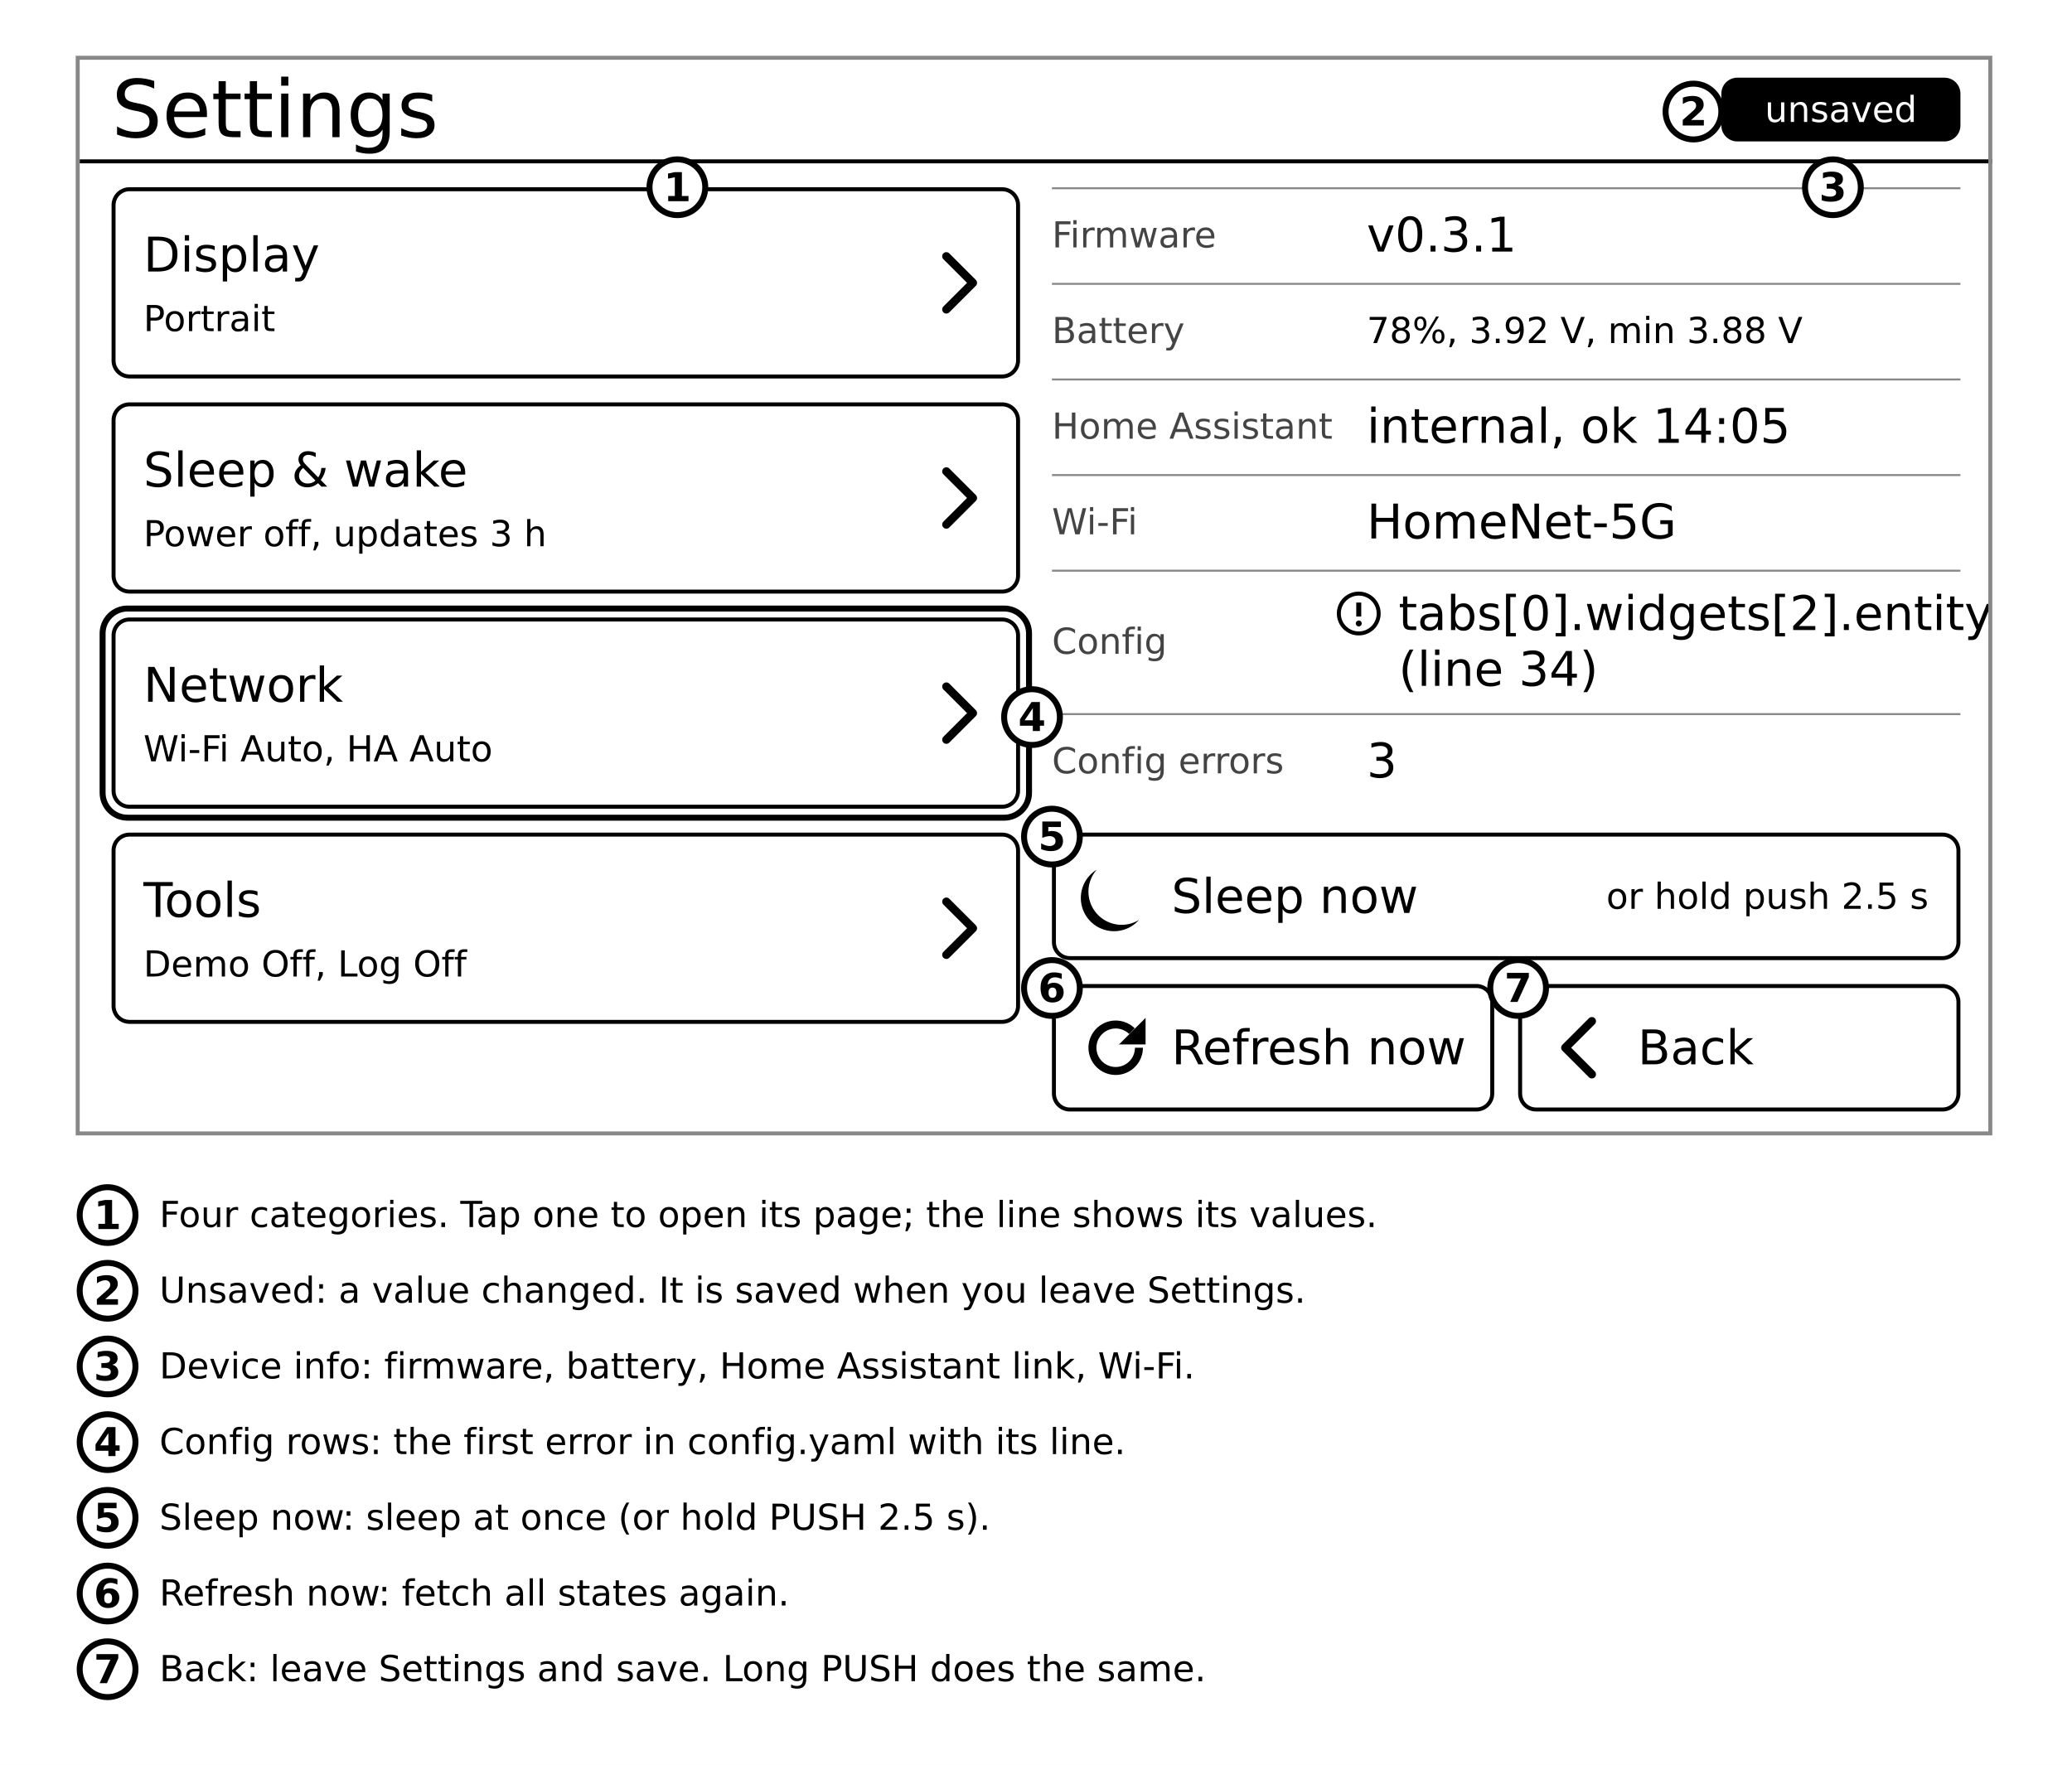
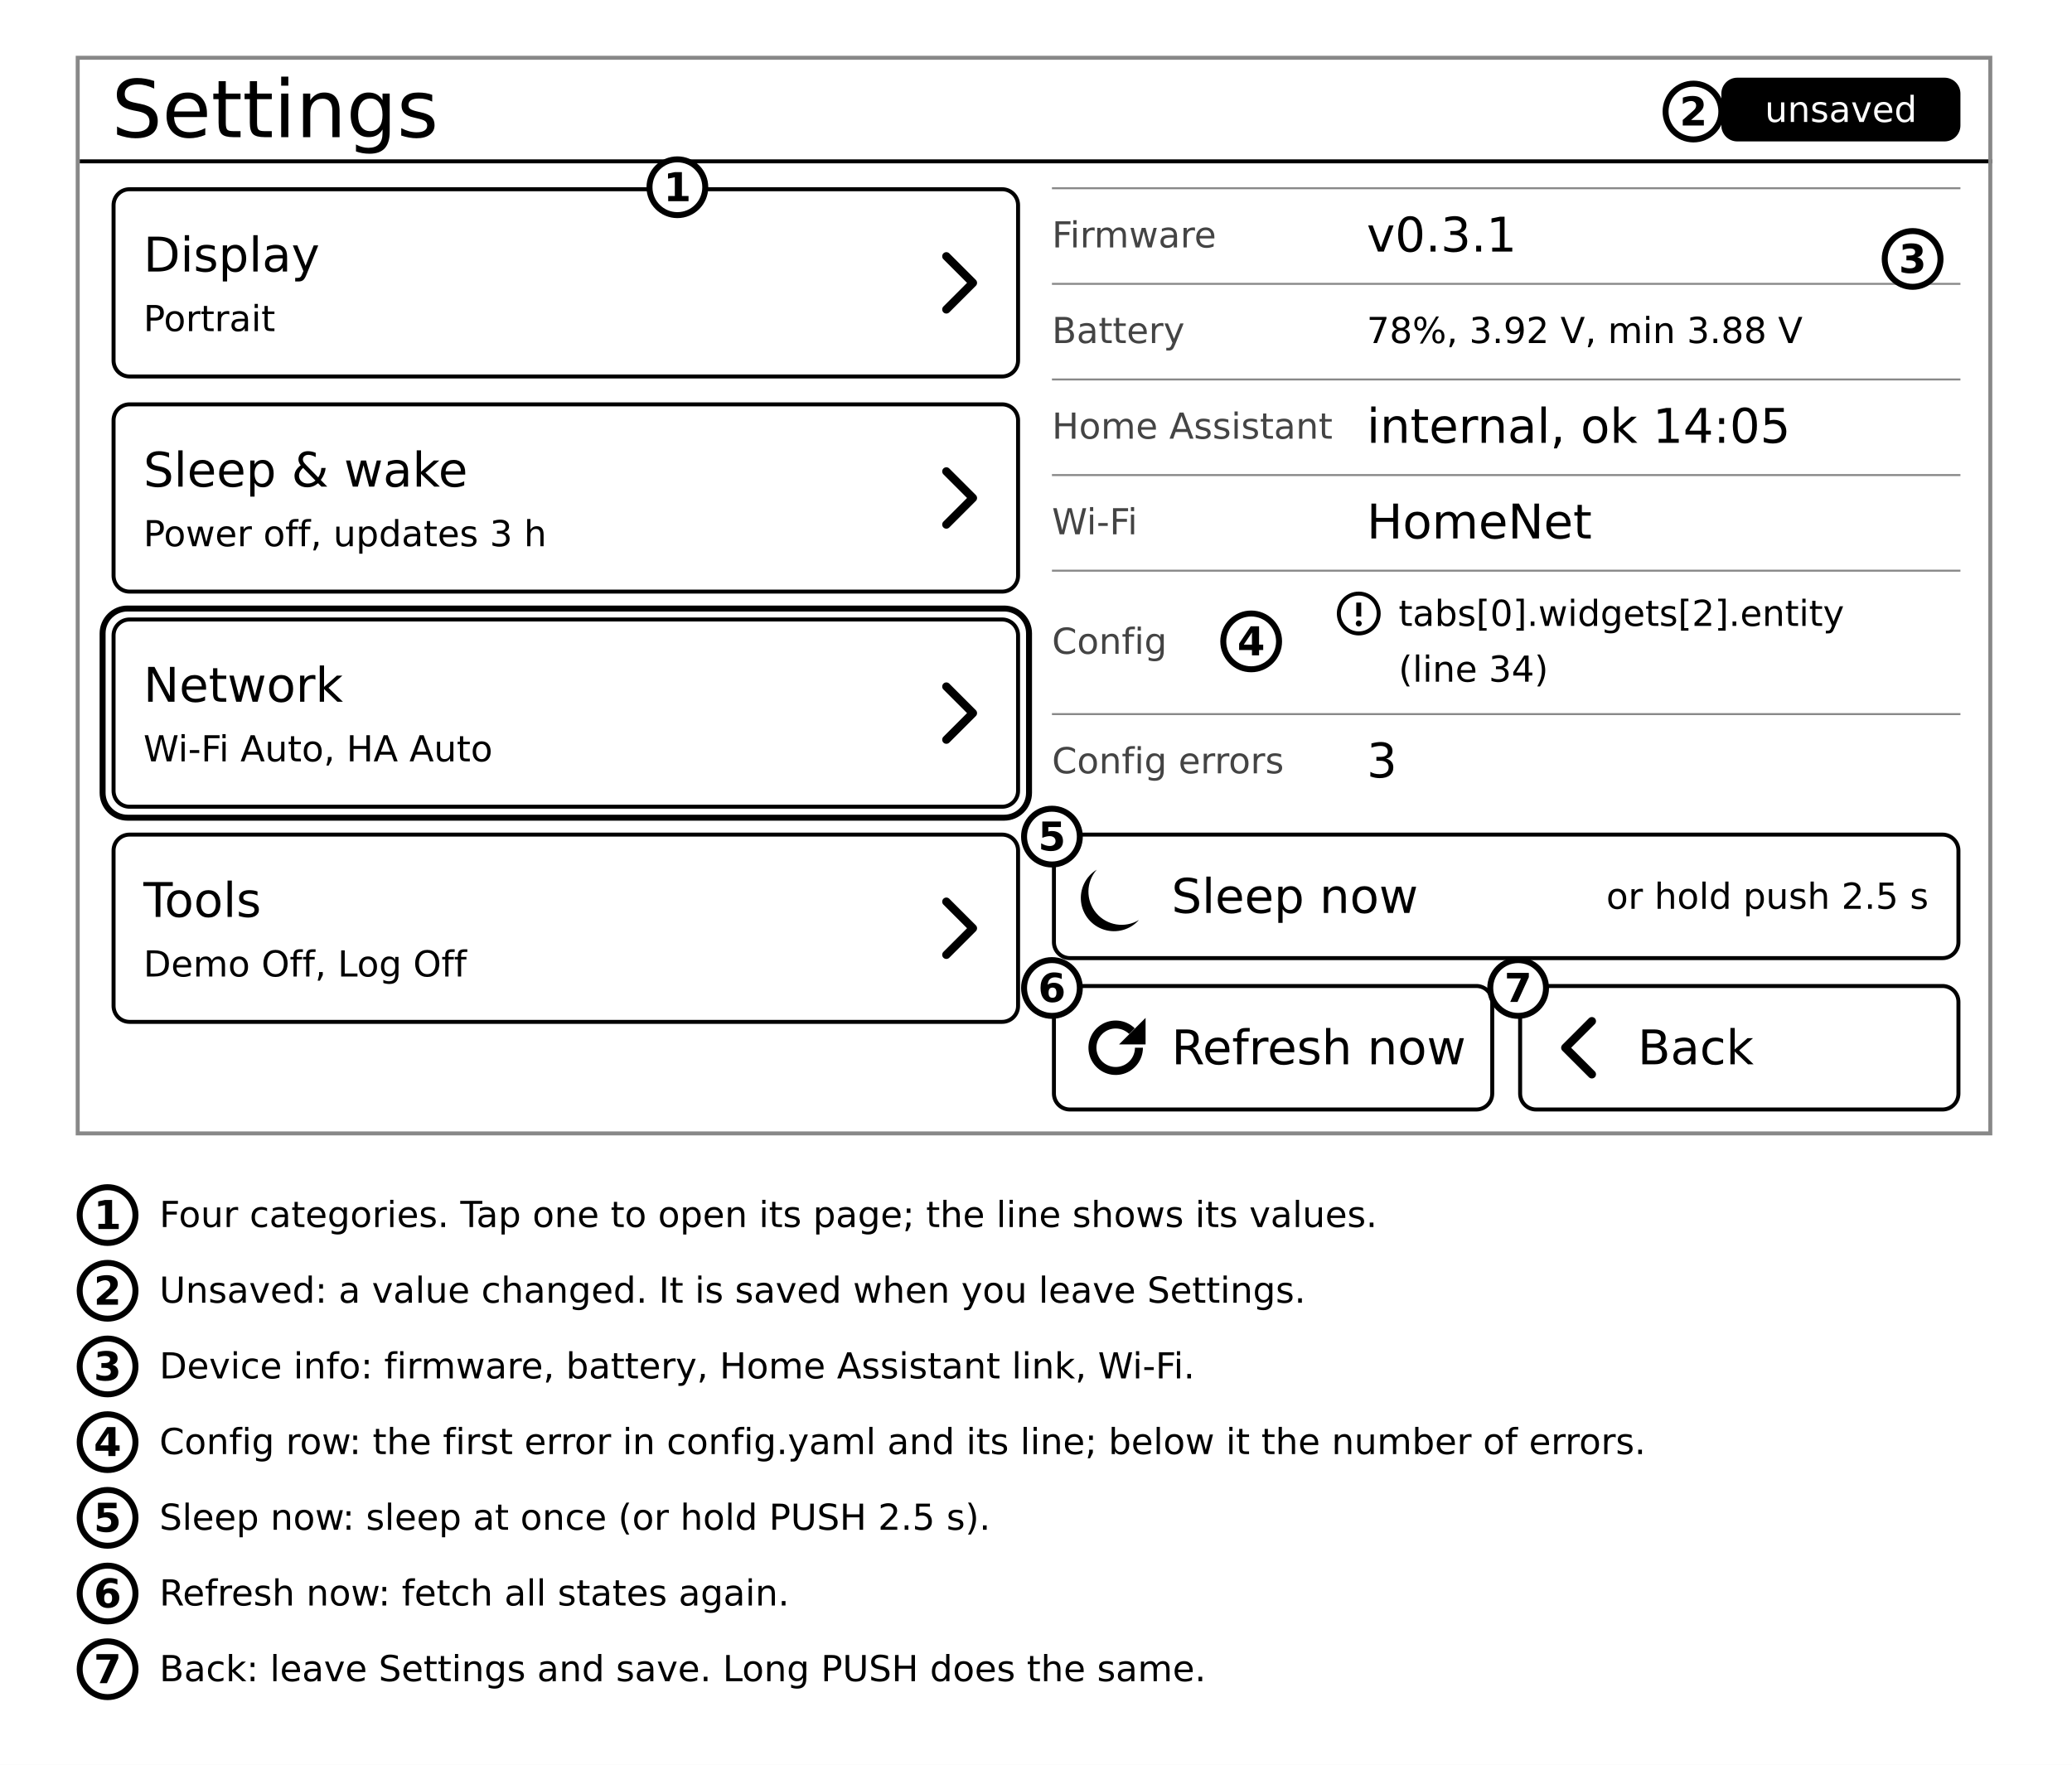
<svg xmlns="http://www.w3.org/2000/svg" xmlns:xlink="http://www.w3.org/1999/xlink" width="1040" height="886" viewBox="0 0 1040 886" font-family="DejaVu Sans">
  <defs>
    <symbol id="i-up" viewBox="0 0 24 24">
      <polygon points="12,5 21,19 3,19" fill="currentColor" />
    </symbol>
    <symbol id="i-down" viewBox="0 0 24 24">
      <polygon points="12,19 21,5 3,5" fill="currentColor" />
    </symbol>
    <symbol id="i-stop" viewBox="0 0 24 24">
      <rect x="5" y="5" width="14" height="14" fill="currentColor" />
    </symbol>
    <symbol id="i-bulb" viewBox="0 0 24 24">
      <path d="M12 2 a7 7 0 0 0 -4 12.7 V18 h8 v-3.3 A7 7 0 0 0 12 2z" fill="currentColor" />
      <rect x="8.5" y="19.5" width="7" height="2.5" fill="currentColor" />
    </symbol>
    <symbol id="i-bulb-off" viewBox="0 0 24 24">
      <g fill="none" stroke="currentColor" stroke-width="2">
        <path d="M12 3 a6.5 6.5 0 0 0 -3.6 11.9 V18 h7.2 v-3.1 A6.5 6.5 0 0 0 12 3z" />
        <path d="M9 21 H15" />
      </g>
    </symbol>
    <symbol id="i-plug" viewBox="0 0 24 24">
      <rect x="8" y="2" width="2.5" height="6" fill="currentColor" />
      <rect x="13.5" y="2" width="2.5" height="6" fill="currentColor" />
      <path d="M6 8 H18 V12 A6 6 0 0 1 6 12 Z" fill="currentColor" />
      <rect x="10.75" y="17.5" width="2.5" height="4.5" fill="currentColor" />
    </symbol>
    <symbol id="i-auto" viewBox="0 0 24 24">
      <g fill="none" stroke="currentColor" stroke-width="2.5">
        <path d="M4.5 12 A7.5 7.5 0 0 1 19.5 12" />
        <path d="M19.5 12 A7.5 7.5 0 0 1 4.5 12" />
      </g>
      <polygon points="15.5,10.5 23.5,10.5 19.5,15.5" fill="currentColor" />
      <polygon points="0.5,13.5 8.5,13.5 4.5,8.5" fill="currentColor" />
    </symbol>
    <symbol id="i-drop" viewBox="0 0 24 24">
      <path d="M12 2 C12 2 5 10 5 15 a7 7 0 0 0 14 0 C19 10 12 2 12 2z" fill="currentColor" />
    </symbol>
    <symbol id="i-minus" viewBox="0 0 24 24">
      <rect x="4" y="10.5" width="16" height="3" fill="currentColor" />
    </symbol>
    <symbol id="i-plus" viewBox="0 0 24 24">
      <rect x="4" y="10.5" width="16" height="3" fill="currentColor" />
      <rect x="10.5" y="4" width="3" height="16" fill="currentColor" />
    </symbol>
    <symbol id="i-flame" viewBox="0 0 24 24">
      <path fill-rule="evenodd" d="M12 22 C7.5 22 4.5 19 4.5 15 C4.5 12 6.2 10.2 7.6 8.2 C8.2 9.4 8.6 10.2 9.4 10.8 C9.6 7 11.2 3.6 14 1.5 C14.2 5 16.8 7 18.2 10.2 C19.6 13.4 19.5 15 19.5 15 C19.5 19 16.5 22 12 22 Z M12 20 C10.2 20 8.8 18.8 8.8 17.2 C8.8 15.8 10.2 14.8 12 12.6 C13.8 14.8 15.2 15.8 15.2 17.2 C15.2 18.8 13.8 20 12 20 Z" fill="currentColor" />
    </symbol>
    <symbol id="i-window-off" viewBox="0 0 24 24">
      <g fill="none" stroke="currentColor" stroke-width="2">
        <rect x="3" y="3" width="18" height="18" rx="1" />
        <path d="M12 3 V21 M3 12 H21" />
      </g>
    </symbol>
    <symbol id="i-window-on" viewBox="0 0 24 24">
      <rect x="3" y="3" width="18" height="18" rx="1" fill="currentColor" />
      <path d="M12 3 V21 M3 12 H21" fill="none" stroke="#fff" stroke-width="2" />
    </symbol>
    <symbol id="i-cloud" viewBox="0 0 24 24">
      <path d="M7 19 A4.5 4.5 0 0 1 6.6 10.05 A6 6 0 0 1 18.2 9.2 A5 5 0 0 1 17.5 19 Z" fill="currentColor" />
    </symbol>
    <symbol id="i-wifi" viewBox="0 0 24 24">
      <g fill="none" stroke="currentColor" stroke-width="2">
        <path d="M2 9 A14 14 0 0 1 22 9" />
        <path d="M5.5 12.5 A9.5 9.5 0 0 1 18.5 12.5" />
        <path d="M9 16 A5 5 0 0 1 15 16" />
      </g>
      <circle cx="12" cy="19.5" r="1.8" fill="currentColor" />
    </symbol>
    <symbol id="i-hourglass" viewBox="0 0 24 24">
      <path d="M7 3 H17 V8 L12 12 L17 16 V21 H7 V16 L12 12 L7 8 Z" fill="none" stroke="currentColor" stroke-width="2" stroke-linejoin="round" />
    </symbol>
    <symbol id="i-moon" viewBox="0 0 24 24">
      <path d="M19.00 19.11 A10 10 0 1 1 6.29 3.96 A10 10 0 0 0 19.00 19.11 Z" fill="currentColor" />
    </symbol>
    <symbol id="i-finger" viewBox="0 0 24 24">
      <circle cx="12" cy="12" r="3.2" fill="currentColor" />
      <circle cx="12" cy="12" r="7" fill="none" stroke="currentColor" stroke-width="1.8" />
      <circle cx="12" cy="12" r="10.8" fill="none" stroke="currentColor" stroke-width="1.8" />
    </symbol>
    <symbol id="i-power" viewBox="0 0 24 24">
      <g fill="none" stroke="currentColor" stroke-width="2.4" stroke-linecap="round">
        <path d="M12 3 V12" />
        <path d="M6.8 6.6 A8.4 8.4 0 1 0 17.2 6.6" />
      </g>
    </symbol>
    <symbol id="i-refresh" viewBox="0 0 24 24">
      <path d="M19 12 a7 7 0 1 1 -2.1 -5" fill="none" stroke="currentColor" stroke-width="2.4" />
      <polygon points="21,3 21,11 13,11" fill="currentColor" />
    </symbol>
    <symbol id="i-wifi-join" viewBox="0 0 24 24">
      <g fill="none" stroke="currentColor" stroke-width="2.5">
        <path d="M7.5 15 A6.5 6.5 0 0 1 16.5 15" />
      </g>
      <circle cx="12" cy="19.5" r="2.2" fill="currentColor" />
    </symbol>
    <symbol id="i-wifi-off" viewBox="0 0 24 24">
      <g fill="none" stroke="currentColor" stroke-width="2">
        <path d="M2 9 A14 14 0 0 1 22 9" />
        <path d="M5.5 12.5 A9.5 9.5 0 0 1 18.5 12.5" />
        <path d="M9 16 A5 5 0 0 1 15 16" />
      </g>
      <circle cx="12" cy="19.5" r="1.8" fill="currentColor" />
      <line x1="3" y1="2" x2="21" y2="22" stroke="#fff" stroke-width="6" />
      <line x1="3" y1="2" x2="21" y2="22" stroke="currentColor" stroke-width="2.5" />
    </symbol>
    <symbol id="i-cloud-down" viewBox="0 0 24 24">
      <path d="M7 20 A4.5 4.5 0 0 1 6.6 11.05 A6 6 0 0 1 18.2 10.2 A5 5 0 0 1 17.5 20 Z" fill="currentColor" />
      <rect x="11" y="8" width="2" height="6" fill="#fff" />
      <polygon points="8.2,13 15.8,13 12,17.5" fill="#fff" />
    </symbol>
    <symbol id="i-lock" viewBox="0 0 24 24">
      <rect x="5" y="11" width="14" height="10" rx="1.5" fill="currentColor" />
      <path d="M8 11 V8 a4 4 0 0 1 8 0 V11" fill="none" stroke="currentColor" stroke-width="2.5" />
    </symbol>
    <symbol id="i-clock" viewBox="0 0 24 24">
      <circle cx="12" cy="12" r="9" fill="none" stroke="currentColor" stroke-width="2.5" />
      <path d="M12 6.5 V12 L16 14.5" fill="none" stroke="currentColor" stroke-width="2.5" />
    </symbol>
    <symbol id="i-demo" viewBox="0 0 24 24">
      <circle cx="12" cy="12" r="10" fill="currentColor" />
      <polygon points="9.5,7 17,12 9.5,17" fill="#fff" />
    </symbol>
    <symbol id="i-sidebtn" viewBox="0 0 24 24">
      <line x1="2" y1="12" x2="13" y2="12" stroke="currentColor" stroke-width="2.5" />
      <polygon points="12,6 18,12 12,18" fill="currentColor" />
      <rect x="20" y="5" width="3" height="14" rx="1.5" fill="currentColor" />
    </symbol>
    <symbol id="i-alert" viewBox="0 0 24 24">
      <circle cx="12" cy="12" r="10" fill="none" stroke="currentColor" stroke-width="2" />
      <line x1="12" y1="6.5" x2="12" y2="13.5" stroke="currentColor" stroke-width="2.5" />
      <circle cx="12" cy="17" r="1.5" fill="currentColor" />
    </symbol>
    <symbol id="i-chev-l" viewBox="0 0 24 24">
      <polyline points="15,4 7,12 15,20" fill="none" stroke="currentColor" stroke-width="2.5" stroke-linejoin="round" stroke-linecap="round" />
    </symbol>
    <symbol id="i-chev-r" viewBox="0 0 24 24">
      <polyline points="9,4 17,12 9,20" fill="none" stroke="currentColor" stroke-width="2.5" stroke-linejoin="round" stroke-linecap="round" />
    </symbol>
    <symbol id="i-close" viewBox="0 0 24 24">
      <path d="M5 5 L19 19 M19 5 L5 19" fill="none" stroke="currentColor" stroke-width="3" />
    </symbol>
    <symbol id="i-warn" viewBox="0 0 24 24">
      <circle cx="12" cy="12" r="9" fill="none" stroke="currentColor" stroke-width="2" />
      <path d="M5.6 5.6 L18.4 18.4" stroke="currentColor" stroke-width="2" />
    </symbol>
    <symbol id="i-dots" viewBox="0 0 24 24">
      <circle cx="4.5" cy="12" r="2.5" fill="currentColor" />
      <circle cx="12" cy="12" r="2.5" fill="currentColor" />
      <circle cx="19.5" cy="12" r="2.5" fill="currentColor" />
    </symbol>
  </defs>
  <rect id="bg" width="1040" height="886" fill="#fff" />
  <g id="screen" transform="translate(40,30)">
    <rect x="0" y="0" width="960" height="540" fill="#fff" />
    <text x="16" y="25" font-size="40" fill="#000" text-anchor="start" dominant-baseline="central">Settings</text>
    <rect x="824" y="9" width="120" height="32" rx="8" fill="#000" />
    <text x="884" y="25" font-size="18" fill="#fff" text-anchor="middle" dominant-baseline="central">unsaved</text>
    <rect x="0" y="50" width="960" height="2" fill="#000" />
    <g id="w-1">
      <rect id="w-1-frame" x="16" y="64" width="456" height="96" rx="8" fill="#fff" />
      <rect x="17" y="65" width="454" height="94" rx="8" fill="none" stroke="#000" stroke-width="2" />
      <text id="w-1-label" x="32" y="98" font-size="24" fill="#000" text-anchor="start" dominant-baseline="central">Display</text>
      <text id="w-1-sub" x="32" y="130" font-size="18" fill="#000" text-anchor="start" dominant-baseline="central">Portrait</text>
      <use id="w-1-icon" xlink:href="#i-chev-r" href="#i-chev-r" x="420" y="92" width="40" height="40" color="#000" />
    </g>
    <g id="w-2">
      <rect id="w-2-frame" x="16" y="172" width="456" height="96" rx="8" fill="#fff" />
      <rect x="17" y="173" width="454" height="94" rx="8" fill="none" stroke="#000" stroke-width="2" />
      <text id="w-2-label" x="32" y="206" font-size="24" fill="#000" text-anchor="start" dominant-baseline="central">Sleep &amp; wake</text>
      <text id="w-2-sub" x="32" y="238" font-size="18" fill="#000" text-anchor="start" dominant-baseline="central">Power off, updates 3 h</text>
      <use id="w-2-icon" xlink:href="#i-chev-r" href="#i-chev-r" x="420" y="200" width="40" height="40" color="#000" />
    </g>
    <rect x="11.5" y="275.5" width="465" height="105" rx="12.5" fill="none" stroke="#000" stroke-width="3" />
    <g id="w-3">
      <rect id="w-3-frame" x="16" y="280" width="456" height="96" rx="8" fill="#fff" />
      <rect x="17" y="281" width="454" height="94" rx="8" fill="none" stroke="#000" stroke-width="2" />
      <text id="w-3-label" x="32" y="314" font-size="24" fill="#000" text-anchor="start" dominant-baseline="central">Network</text>
      <text id="w-3-sub" x="32" y="346" font-size="18" fill="#000" text-anchor="start" dominant-baseline="central">Wi-Fi Auto, HA Auto</text>
      <use id="w-3-icon" xlink:href="#i-chev-r" href="#i-chev-r" x="420" y="308" width="40" height="40" color="#000" />
    </g>
    <g id="w-4">
      <rect id="w-4-frame" x="16" y="388" width="456" height="96" rx="8" fill="#fff" />
      <rect x="17" y="389" width="454" height="94" rx="8" fill="none" stroke="#000" stroke-width="2" />
      <text id="w-4-label" x="32" y="422" font-size="24" fill="#000" text-anchor="start" dominant-baseline="central">Tools</text>
      <text id="w-4-sub" x="32" y="454" font-size="18" fill="#000" text-anchor="start" dominant-baseline="central">Demo Off, Log Off</text>
      <use id="w-4-icon" xlink:href="#i-chev-r" href="#i-chev-r" x="420" y="416" width="40" height="40" color="#000" />
    </g>
    <rect x="488" y="64" width="456" height="1" fill="#888" />
    <text x="488" y="88" font-size="18" fill="#444" text-anchor="start" dominant-baseline="central">Firmware</text>
    <text x="646" y="88" font-size="24" fill="#000" text-anchor="start" dominant-baseline="central">v0.3.1</text>
    <rect x="488" y="112" width="456" height="1" fill="#888" />
    <text x="488" y="136" font-size="18" fill="#444" text-anchor="start" dominant-baseline="central">Battery</text>
    <text x="646" y="136" font-size="18" fill="#000" text-anchor="start" dominant-baseline="central">78%, 3.92 V, min 3.88 V</text>
    <rect x="488" y="160" width="456" height="1" fill="#888" />
    <text x="488" y="184" font-size="18" fill="#444" text-anchor="start" dominant-baseline="central">Home Assistant</text>
    <text x="646" y="184" font-size="24" fill="#000" text-anchor="start" dominant-baseline="central">internal, ok 14:05</text>
    <rect x="488" y="208" width="456" height="1" fill="#888" />
    <text x="488" y="232" font-size="18" fill="#444" text-anchor="start" dominant-baseline="central">Wi-Fi</text>
-     <text x="646" y="232" font-size="24" fill="#000" text-anchor="start" dominant-baseline="central">HomeNet-5G</text>
+     <text x="646" y="232" font-size="24" fill="#000" text-anchor="start" dominant-baseline="central">HomeNet</text>
    <rect x="488" y="256" width="456" height="1" fill="#888" />
    <text x="488" y="292" font-size="18" fill="#444" text-anchor="start" dominant-baseline="central">Config</text>
    <use xlink:href="#i-alert" href="#i-alert" x="630" y="266" width="24" height="24" color="#000" />
-     <text x="662" y="278" font-size="24" fill="#000" text-anchor="start" dominant-baseline="central">tabs[0].widgets[2].entity</text>
-     <text x="662" y="306" font-size="24" fill="#000" text-anchor="start" dominant-baseline="central">(line 34)</text>
+     <text x="662" y="278" font-size="18" fill="#000" text-anchor="start" dominant-baseline="central">tabs[0].widgets[2].entity</text>
+     <text x="662" y="306" font-size="18" fill="#000" text-anchor="start" dominant-baseline="central">(line 34)</text>
    <rect x="488" y="328" width="456" height="1" fill="#888" />
    <text x="488" y="352" font-size="18" fill="#444" text-anchor="start" dominant-baseline="central">Config errors</text>
    <text x="646" y="352" font-size="24" fill="#000" text-anchor="start" dominant-baseline="central">3</text>
    <g id="w-5">
      <rect id="w-5-frame" x="488" y="388" width="456" height="64" rx="8" fill="#fff" />
      <rect x="489" y="389" width="454" height="62" rx="8" fill="none" stroke="#000" stroke-width="2" />
      <use id="w-5-icon" xlink:href="#i-moon" href="#i-moon" x="500" y="400" width="40" height="40" color="#000" />
      <text id="w-5-label" x="548" y="420" font-size="24" fill="#000" text-anchor="start" dominant-baseline="central">Sleep now</text>
      <text id="w-5-sub" x="928" y="420" font-size="18" fill="#000" text-anchor="end" dominant-baseline="central">or hold push 2.5 s</text>
    </g>
    <g id="w-6">
      <rect id="w-6-frame" x="488" y="464" width="222" height="64" rx="8" fill="#fff" />
      <rect x="489" y="465" width="220" height="62" rx="8" fill="none" stroke="#000" stroke-width="2" />
      <use id="w-6-icon" xlink:href="#i-refresh" href="#i-refresh" x="500" y="476" width="40" height="40" color="#000" />
      <text id="w-6-label" x="548" y="496" font-size="24" fill="#000" text-anchor="start" dominant-baseline="central">Refresh now</text>
    </g>
    <g id="w-7">
      <rect id="w-7-frame" x="722" y="464" width="222" height="64" rx="8" fill="#fff" />
      <rect x="723" y="465" width="220" height="62" rx="8" fill="none" stroke="#000" stroke-width="2" />
      <use id="w-7-icon" xlink:href="#i-chev-l" href="#i-chev-l" x="734" y="476" width="40" height="40" color="#000" />
      <text id="w-7-label" x="782" y="496" font-size="24" fill="#000" text-anchor="start" dominant-baseline="central">Back</text>
    </g>
  </g>
  <rect id="screen-edge" x="39" y="29" width="960" height="540" fill="none" stroke="#888" stroke-width="2" />
  <circle id="bd-1" cx="340" cy="94" r="14" fill="#fff" stroke="#000" stroke-width="3" />
  <text id="bdn-1" x="340" y="101" font-size="20" fill="#000" text-anchor="middle" font-weight="bold">1</text>
  <circle id="bd-2" cx="850" cy="56" r="14" fill="#fff" stroke="#000" stroke-width="3" />
  <text id="bdn-2" x="850" y="63" font-size="20" fill="#000" text-anchor="middle" font-weight="bold">2</text>
-   <circle id="bd-3" cx="920" cy="94" r="14" fill="#fff" stroke="#000" stroke-width="3" />
-   <text id="bdn-3" x="920" y="101" font-size="20" fill="#000" text-anchor="middle" font-weight="bold">3</text>
-   <circle id="bd-4" cx="518" cy="360" r="14" fill="#fff" stroke="#000" stroke-width="3" />
-   <text id="bdn-4" x="518" y="367" font-size="20" fill="#000" text-anchor="middle" font-weight="bold">4</text>
+   <circle id="bd-3" cx="960" cy="130" r="14" fill="#fff" stroke="#000" stroke-width="3" />
+   <text id="bdn-3" x="960" y="137" font-size="20" fill="#000" text-anchor="middle" font-weight="bold">3</text>
+   <circle id="bd-4" cx="628" cy="322" r="14" fill="#fff" stroke="#000" stroke-width="3" />
+   <text id="bdn-4" x="628" y="329" font-size="20" fill="#000" text-anchor="middle" font-weight="bold">4</text>
  <circle id="bd-5" cx="528" cy="420" r="14" fill="#fff" stroke="#000" stroke-width="3" />
  <text id="bdn-5" x="528" y="427" font-size="20" fill="#000" text-anchor="middle" font-weight="bold">5</text>
  <circle id="bd-6" cx="528" cy="496" r="14" fill="#fff" stroke="#000" stroke-width="3" />
  <text id="bdn-6" x="528" y="503" font-size="20" fill="#000" text-anchor="middle" font-weight="bold">6</text>
  <circle id="bd-7" cx="762" cy="496" r="14" fill="#fff" stroke="#000" stroke-width="3" />
  <text id="bdn-7" x="762" y="503" font-size="20" fill="#000" text-anchor="middle" font-weight="bold">7</text>
  <circle id="lg-c1" cx="54" cy="610" r="14" fill="#fff" stroke="#000" stroke-width="3" />
  <text id="lg-n1" x="54" y="617" font-size="20" fill="#000" text-anchor="middle" font-weight="bold">1</text>
  <text id="lg-t1" x="80" y="616" font-size="18" fill="#000" text-anchor="start">Four categories. Tap one to open its page; the line shows its values.</text>
  <circle id="lg-c2" cx="54" cy="648" r="14" fill="#fff" stroke="#000" stroke-width="3" />
  <text id="lg-n2" x="54" y="655" font-size="20" fill="#000" text-anchor="middle" font-weight="bold">2</text>
  <text id="lg-t2" x="80" y="654" font-size="18" fill="#000" text-anchor="start">Unsaved: a value changed. It is saved when you leave Settings.</text>
  <circle id="lg-c3" cx="54" cy="686" r="14" fill="#fff" stroke="#000" stroke-width="3" />
  <text id="lg-n3" x="54" y="693" font-size="20" fill="#000" text-anchor="middle" font-weight="bold">3</text>
  <text id="lg-t3" x="80" y="692" font-size="18" fill="#000" text-anchor="start">Device info: firmware, battery, Home Assistant link, Wi-Fi.</text>
  <circle id="lg-c4" cx="54" cy="724" r="14" fill="#fff" stroke="#000" stroke-width="3" />
  <text id="lg-n4" x="54" y="731" font-size="20" fill="#000" text-anchor="middle" font-weight="bold">4</text>
-   <text id="lg-t4" x="80" y="730" font-size="18" fill="#000" text-anchor="start">Config rows: the first error in config.yaml with its line.</text>
+   <text id="lg-t4" x="80" y="730" font-size="18" fill="#000" text-anchor="start">Config row: the first error in config.yaml and its line; below it the number of errors.</text>
  <circle id="lg-c5" cx="54" cy="762" r="14" fill="#fff" stroke="#000" stroke-width="3" />
  <text id="lg-n5" x="54" y="769" font-size="20" fill="#000" text-anchor="middle" font-weight="bold">5</text>
  <text id="lg-t5" x="80" y="768" font-size="18" fill="#000" text-anchor="start">Sleep now: sleep at once (or hold PUSH 2.5 s).</text>
  <circle id="lg-c6" cx="54" cy="800" r="14" fill="#fff" stroke="#000" stroke-width="3" />
  <text id="lg-n6" x="54" y="807" font-size="20" fill="#000" text-anchor="middle" font-weight="bold">6</text>
  <text id="lg-t6" x="80" y="806" font-size="18" fill="#000" text-anchor="start">Refresh now: fetch all states again.</text>
  <circle id="lg-c7" cx="54" cy="838" r="14" fill="#fff" stroke="#000" stroke-width="3" />
  <text id="lg-n7" x="54" y="845" font-size="20" fill="#000" text-anchor="middle" font-weight="bold">7</text>
  <text id="lg-t7" x="80" y="844" font-size="18" fill="#000" text-anchor="start">Back: leave Settings and save. Long PUSH does the same.</text>
</svg>
